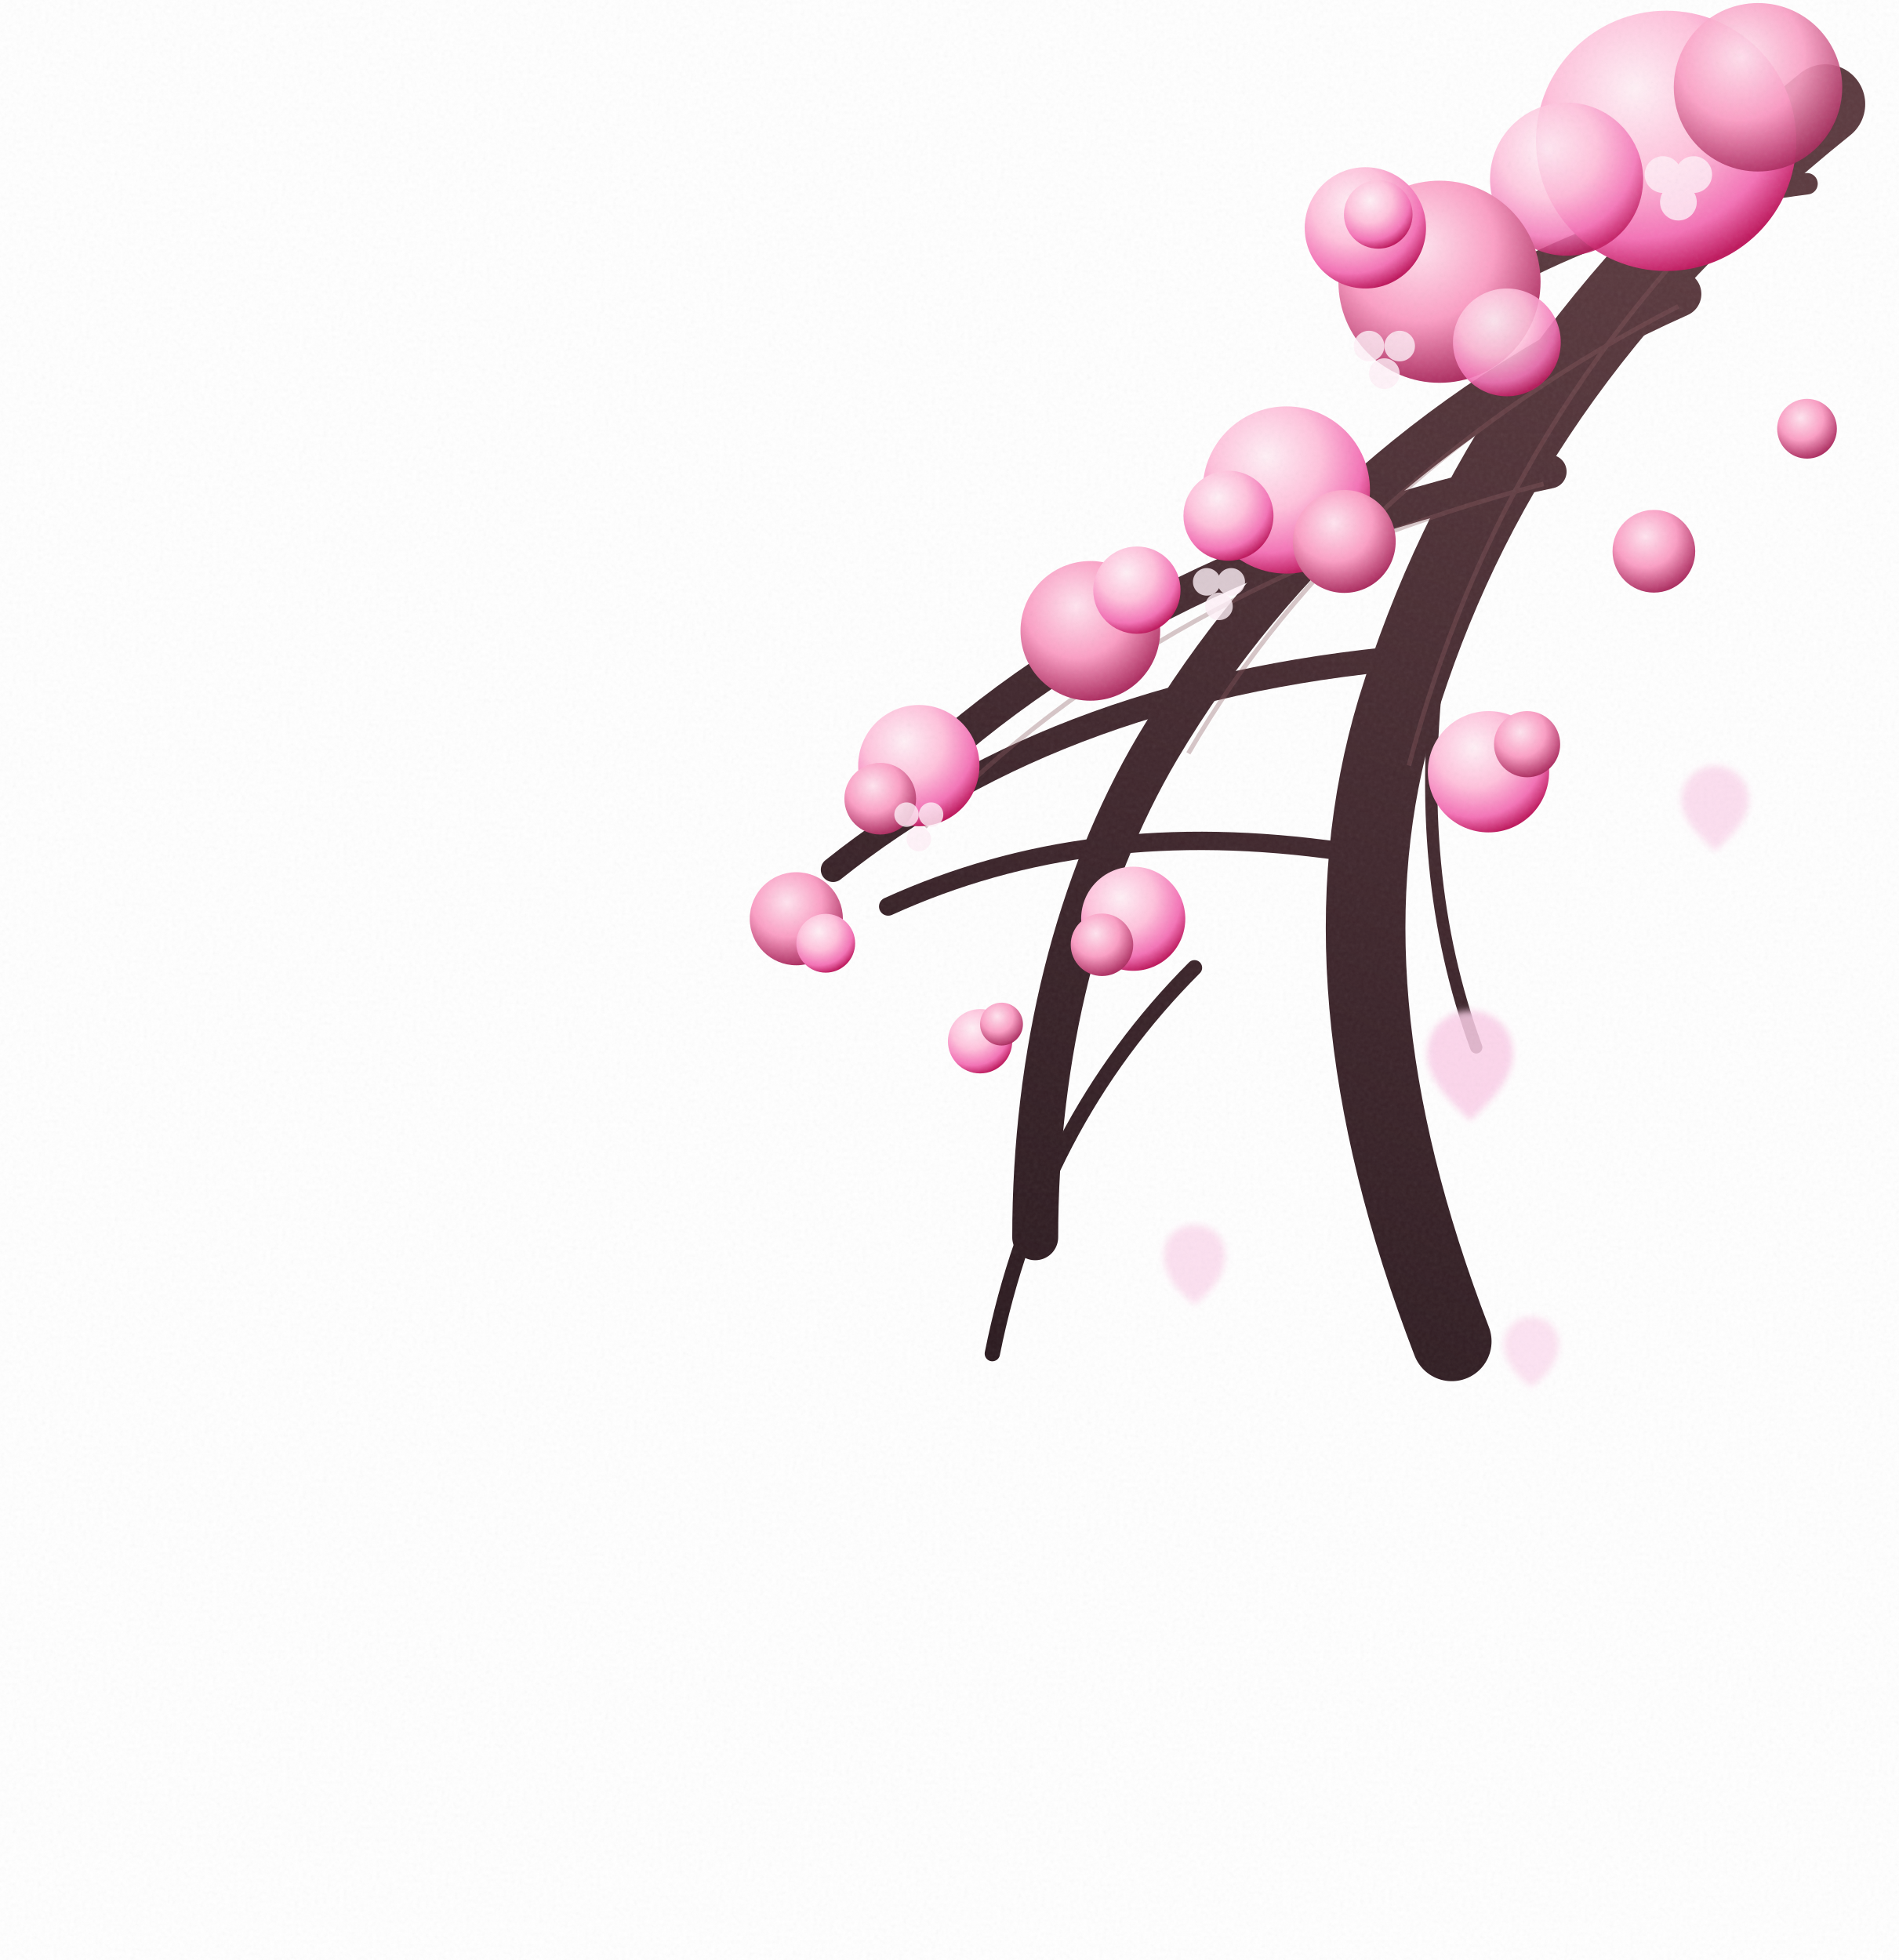
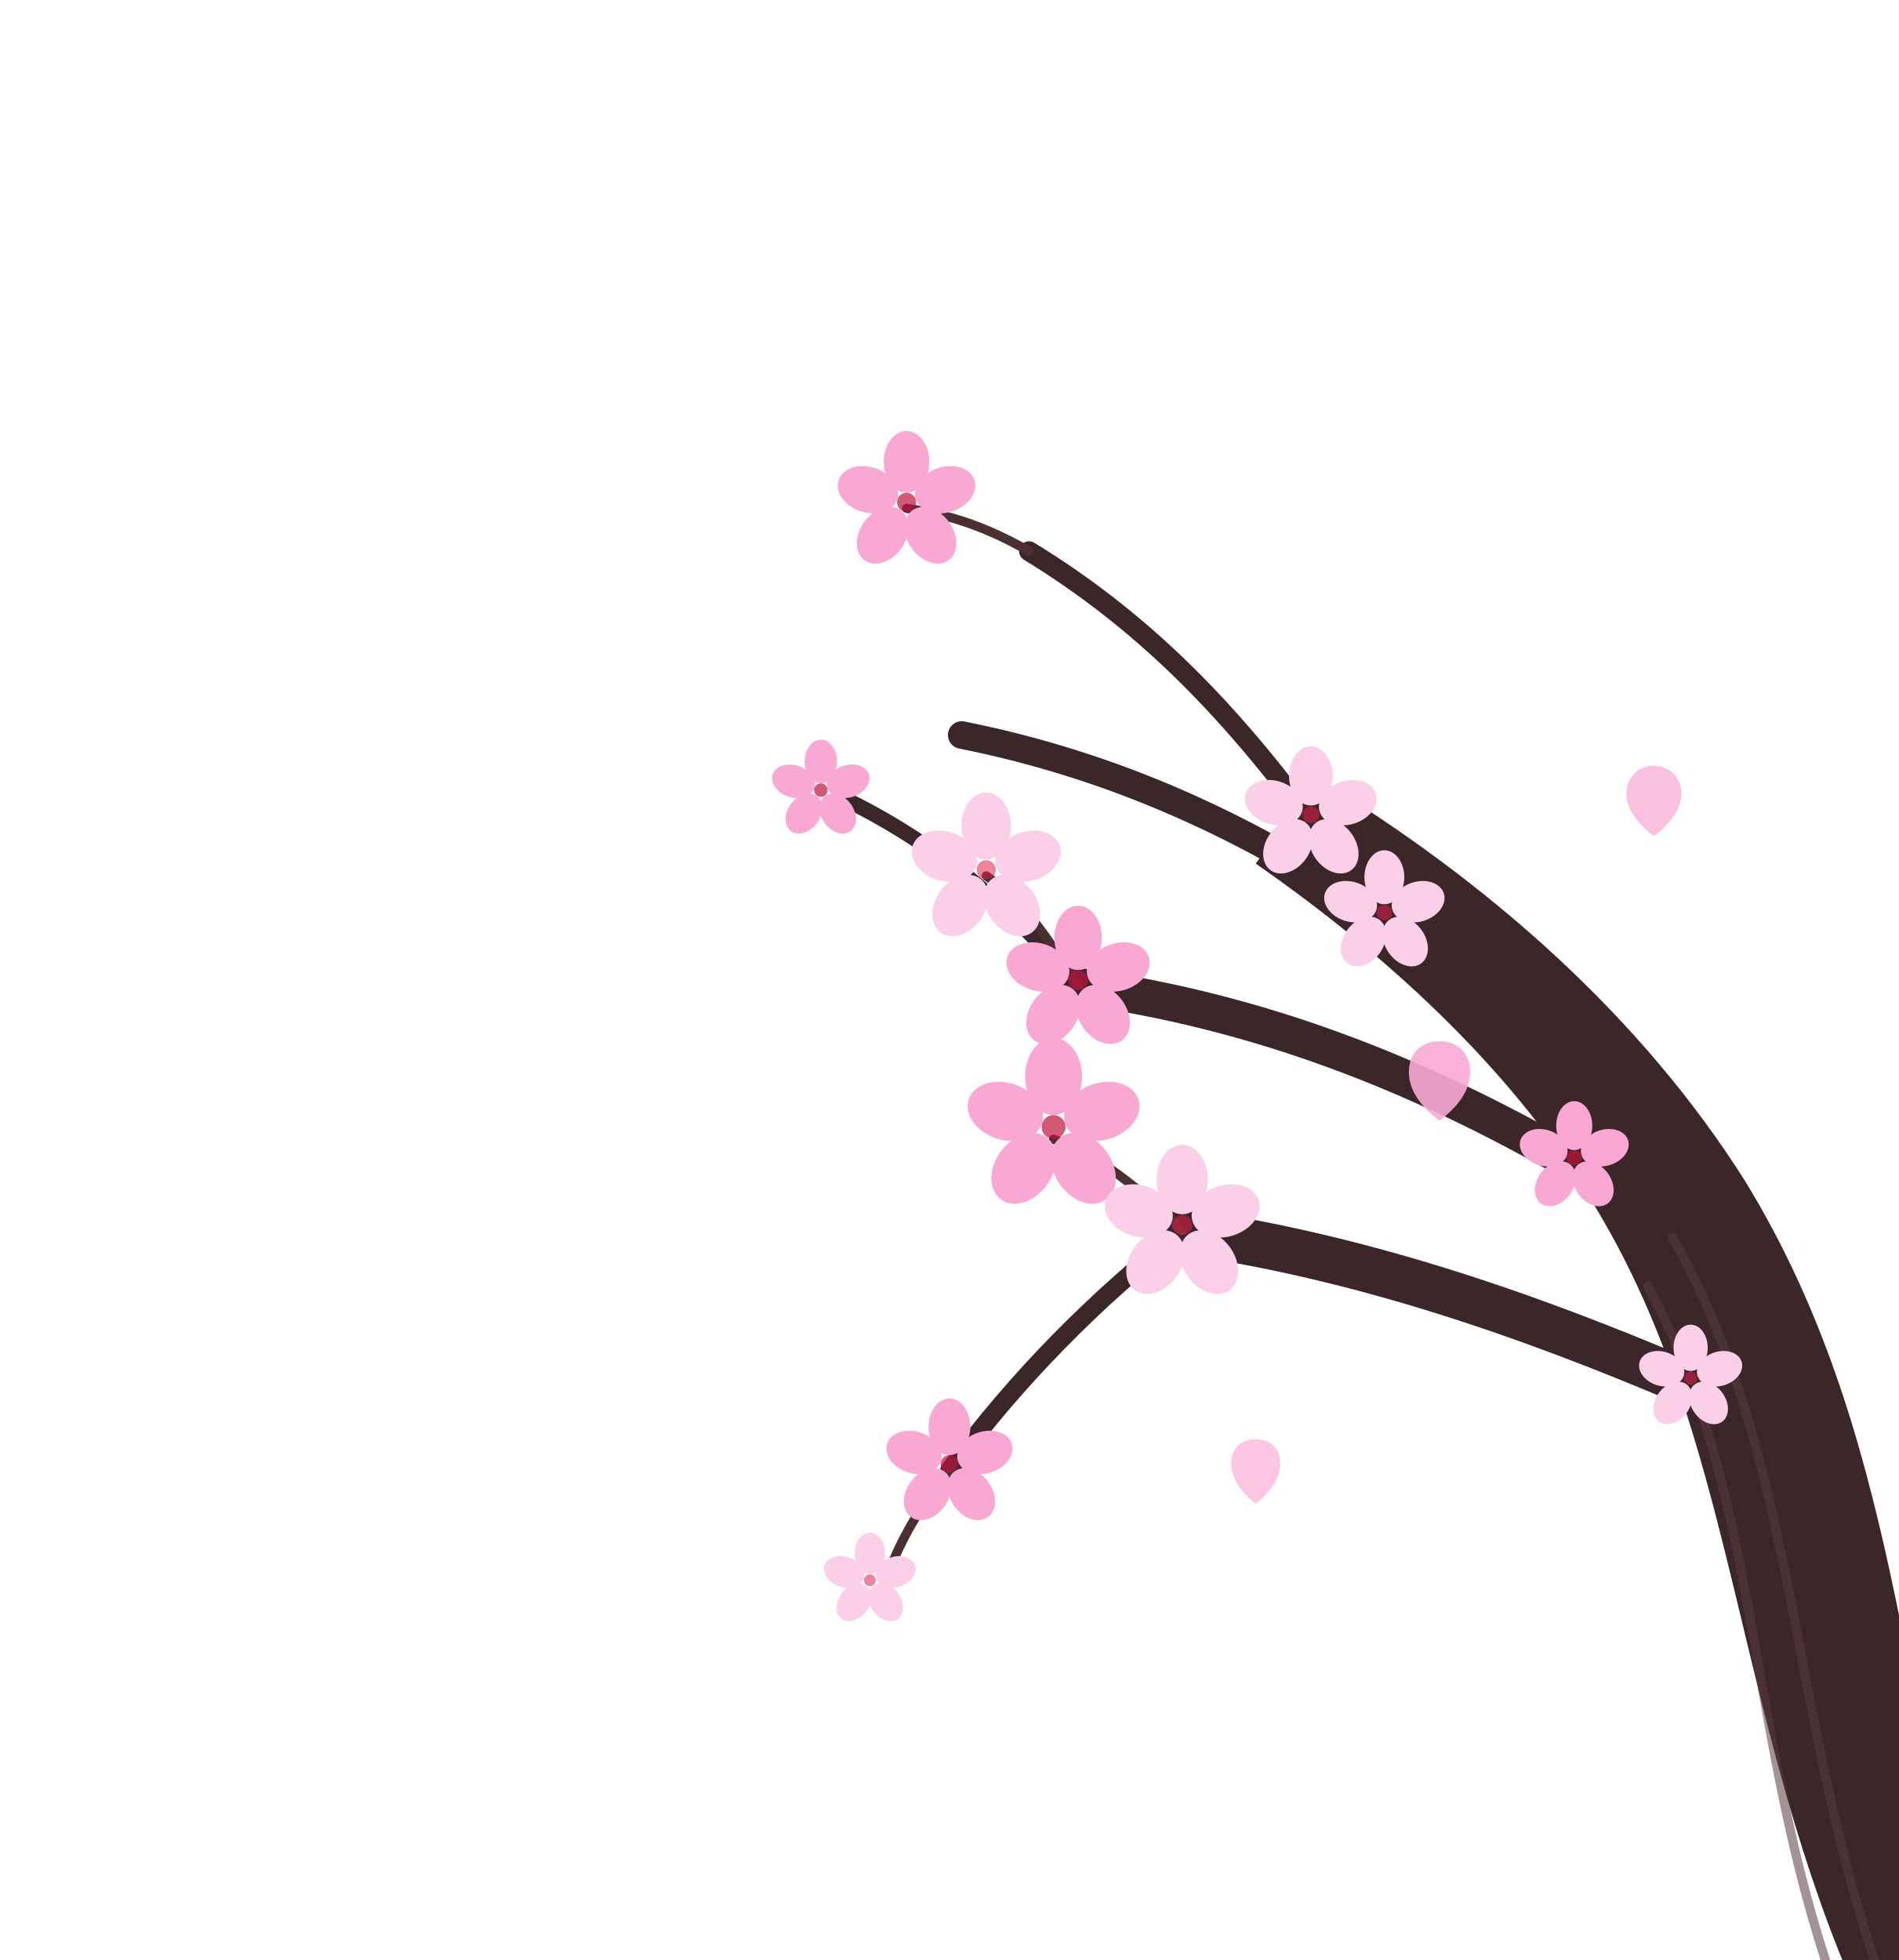
<svg xmlns="http://www.w3.org/2000/svg" viewBox="0 0 620 640" width="620" height="640">
  <defs>
-     <linearGradient id="bark" x1="480" y1="40" x2="240" y2="560" gradientUnits="userSpaceOnUse">
-       <stop stop-color="#5b3a3f" />
-       <stop offset=".45" stop-color="#3d252b" />
-       <stop offset="1" stop-color="#1c1115" />
-     </linearGradient>
-     <radialGradient id="blossom" cx="38%" cy="30%" r="72%">
-       <stop stop-color="#fff0f6" />
-       <stop offset=".45" stop-color="#ffc2dc" />
-       <stop offset=".8" stop-color="#f472b6" />
-       <stop offset="1" stop-color="#be185d" />
-     </radialGradient>
-     <radialGradient id="blossomDeep" cx="40%" cy="32%" r="75%">
-       <stop stop-color="#ffe4ef" />
-       <stop offset=".5" stop-color="#fb9ec4" />
-       <stop offset="1" stop-color="#9d174d" />
-     </radialGradient>
-     <filter id="soft" x="-20%" y="-20%" width="140%" height="140%">
-       <feGaussianBlur stdDeviation="1.1" />
-     </filter>
-     <filter id="grain" x="0" y="0" width="100%" height="100%">
-       <feTurbulence type="fractalNoise" baseFrequency=".75" numOctaves="3" seed="4" result="n" />
-       <feColorMatrix in="n" type="saturate" values="0" />
-       <feComponentTransfer>
-         <feFuncA type="linear" slope=".18" />
-       </feComponentTransfer>
-     </filter>
+     <g id="yn-bloom">
+       <g fill="#f9a8d4">
+         <ellipse cx="0" cy="-11" rx="6.2" ry="8.4" />
+         <ellipse cx="10.5" cy="-3.4" rx="6.2" ry="8.4" transform="rotate(72 10.5 -3.4)" />
+         <ellipse cx="6.5" cy="9" rx="6.2" ry="8.4" transform="rotate(144 6.5 9)" />
+         <ellipse cx="-6.5" cy="9" rx="6.2" ry="8.4" transform="rotate(216 -6.5 9)" />
+         <ellipse cx="-10.5" cy="-3.4" rx="6.2" ry="8.4" transform="rotate(288 -10.5 -3.4)" />
+       </g>
+       <circle r="2.6" fill="#be123c" opacity=".7" />
+     </g>
+     <g id="yn-bloom-pale">
+       <g fill="#fbcfe8">
+         <ellipse cx="0" cy="-11" rx="6.2" ry="8.4" />
+         <ellipse cx="10.5" cy="-3.4" rx="6.2" ry="8.4" transform="rotate(72 10.5 -3.4)" />
+         <ellipse cx="6.5" cy="9" rx="6.2" ry="8.4" transform="rotate(144 6.5 9)" />
+         <ellipse cx="-6.5" cy="9" rx="6.2" ry="8.4" transform="rotate(216 -6.5 9)" />
+         <ellipse cx="-10.5" cy="-3.4" rx="6.2" ry="8.4" transform="rotate(288 -10.5 -3.4)" />
+       </g>
+       <circle r="2.4" fill="#e11d48" opacity=".55" />
+     </g>
  </defs>
-   <g fill="none" stroke="url(#bark)" stroke-linecap="round">
-     <path d="M596 34C520 95 478 160 456 232c-18 60-12 128 18 206" stroke-width="26" />
-     <path d="M548 96c-76 34-132 84-170 148-26 44-40 100-40 160" stroke-width="15" />
-     <path d="M506 154c-96 20-168 58-220 112" stroke-width="11" />
-     <path d="M468 214c-82 6-146 30-196 70" stroke-width="8" />
-     <path d="M438 278c-56-8-104-2-148 18" stroke-width="6" />
-     <path d="M590 60c-48 6-94 24-132 52" stroke-width="7" />
-     <path d="M390 316c-34 34-56 76-66 126" stroke-width="5" />
-     <path d="M470 214c-6 48-2 90 12 128" stroke-width="4" />
+   <path d="M604 646 C 566 556 566 470 522 396 C 496 352 456 314 410 282 L 430 254 C 486 288 536 332 570 386 C 620 468 620 556 646 646 Z" fill="#3b262a" />
+   <g stroke="#5a3a3f" stroke-width="3" stroke-linecap="round" fill="none" opacity=".55">
+     <path d="M612 640 C 584 556 586 474 546 404" />
+     <path d="M596 640 C 570 560 574 486 538 420" />
  </g>
-   <g stroke="#8a5a5f" stroke-width="1.5" opacity=".35" fill="none">
-     <path d="M588 44c-70 62-108 130-128 206" />
-     <path d="M548 100c-70 36-124 84-160 146" />
-     <path d="M504 158c-84 22-152 60-202 112" />
+   <g fill="none" stroke="#3b262a" stroke-linecap="round">
+     <path d="M552 452 C 496 428 442 410 386 402" stroke-width="15" />
+     <path d="M514 380 C 462 350 410 330 352 322" stroke-width="12" />
+     <path d="M452 300 C 408 270 364 250 314 240" stroke-width="9" />
+     <path d="M428 268 C 400 230 372 202 336 180" stroke-width="6.5" />
+     <path d="M386 402 C 358 424 332 450 310 480" stroke-width="6" />
+     <path d="M352 322 C 330 296 306 276 278 262" stroke-width="5" />
+   </g>
+   <g stroke="#4a3033" stroke-width="3" stroke-linecap="round" fill="none">
+     <path d="M386 402 C 372 388 360 378 344 372" />
+     <path d="M352 322 C 342 306 334 294 322 286" />
+     <path d="M336 180 C 322 172 310 168 296 166" />
+     <path d="M310 480 C 300 492 292 506 288 520" />
  </g>
  <g>
-     <g transform="translate(544 46) scale(1.25)">
-       <circle r="34" fill="url(#blossom)" />
-       <circle cx="24" cy="-14" r="22" fill="url(#blossomDeep)" opacity=".9" />
-       <circle cx="-26" cy="10" r="20" fill="url(#blossom)" opacity=".85" />
-     </g>
-     <g transform="translate(470 92) scale(1.1)">
-       <circle r="30" fill="url(#blossomDeep)" />
-       <circle cx="-22" cy="-16" r="18" fill="url(#blossom)" />
-       <circle cx="20" cy="18" r="16" fill="url(#blossom)" opacity=".9" />
-     </g>
-     <g transform="translate(420 160) scale(1.05)">
-       <circle r="26" fill="url(#blossom)" />
-       <circle cx="18" cy="16" r="16" fill="url(#blossomDeep)" />
-       <circle cx="-18" cy="8" r="14" fill="url(#blossom)" />
-     </g>
-     <g transform="translate(356 206) scale(.95)">
-       <circle r="24" fill="url(#blossomDeep)" />
-       <circle cx="16" cy="-14" r="15" fill="url(#blossom)" />
-     </g>
-     <g transform="translate(300 250) scale(.9)">
-       <circle r="22" fill="url(#blossom)" />
-       <circle cx="-14" cy="12" r="13" fill="url(#blossomDeep)" />
-     </g>
-     <g transform="translate(260 300) scale(.8)">
-       <circle r="19" fill="url(#blossomDeep)" />
-       <circle cx="12" cy="10" r="12" fill="url(#blossom)" />
-     </g>
-     <g transform="translate(370 300) scale(.85)">
-       <circle r="20" fill="url(#blossom)" />
-       <circle cx="-12" cy="10" r="12" fill="url(#blossomDeep)" />
-     </g>
-     <g transform="translate(486 252) scale(.9)">
-       <circle r="22" fill="url(#blossom)" />
-       <circle cx="14" cy="-10" r="12" fill="url(#blossomDeep)" />
-     </g>
-     <g transform="translate(540 180) scale(.75)">
-       <circle r="18" fill="url(#blossomDeep)" />
-     </g>
-     <g transform="translate(450 70) scale(.7)">
-       <circle r="16" fill="url(#blossom)" />
-     </g>
-     <g transform="translate(320 340) scale(.7)">
-       <circle r="15" fill="url(#blossom)" />
-       <circle cx="10" cy="-8" r="10" fill="url(#blossomDeep)" />
-     </g>
-     <g transform="translate(590 140) scale(.65)">
-       <circle r="15" fill="url(#blossomDeep)" />
-     </g>
+     <use href="#yn-bloom" transform="translate(344 368) scale(1.5)" />
+     <use href="#yn-bloom-pale" transform="translate(322 284) scale(1.3)" />
+     <use href="#yn-bloom" transform="translate(296 164) scale(1.2)" />
+     <use href="#yn-bloom-pale" transform="translate(386 400) scale(1.35)" />
+     <use href="#yn-bloom" transform="translate(352 320) scale(1.25)" />
+     <use href="#yn-bloom-pale" transform="translate(428 266) scale(1.15)" />
+     <use href="#yn-bloom" transform="translate(310 478) scale(1.1)" />
+     <use href="#yn-bloom-pale" transform="translate(452 298) scale(1.05)" />
+     <use href="#yn-bloom" transform="translate(514 378) scale(.95)" />
+     <use href="#yn-bloom-pale" transform="translate(552 450) scale(.9)" />
+     <use href="#yn-bloom" transform="translate(268 258) scale(.85)" />
+     <use href="#yn-bloom-pale" transform="translate(284 516) scale(.8)" />
  </g>
-   <g fill="#fff0f7" opacity=".8">
-     <g transform="translate(548 62)">
-       <circle cx="-5" cy="-5" r="6" />
-       <circle cx="5" cy="-5" r="6" />
-       <circle cx="0" cy="4" r="6" />
-     </g>
-     <g transform="translate(452 118)">
-       <circle cx="-5" cy="-5" r="5" />
-       <circle cx="5" cy="-5" r="5" />
-       <circle cx="0" cy="4" r="5" />
-     </g>
-     <g transform="translate(398 194)">
-       <circle cx="-4" cy="-4" r="4.5" />
-       <circle cx="4" cy="-4" r="4.5" />
-       <circle cx="0" cy="4" r="4.5" />
-     </g>
-     <g transform="translate(300 270)">
-       <circle cx="-4" cy="-4" r="4" />
-       <circle cx="4" cy="-4" r="4" />
-       <circle cx="0" cy="4" r="4" />
-     </g>
+   <g fill="#f9a8d4" opacity=".9">
+     <path d="M470 340c6 0 10 4 10 10 0 7-5 12-10 16-5-4-10-9-10-16 0-6 4-10 10-10Z" />
+     <path d="M540 250c5 0 9 4 9 9 0 6-5 11-9 14-4-3-9-8-9-14 0-5 4-9 9-9Z" opacity=".8" />
+     <path d="M410 470c5 0 8 3 8 8 0 5-4 10-8 13-4-3-8-8-8-13 0-5 3-8 8-8Z" opacity=".75" />
  </g>
-   <g fill="#fbcfe8" opacity=".85" filter="url(#soft)">
-     <path d="M480 330c8 0 14 6 14 14 0 9-8 16-14 22-6-6-14-13-14-22 0-8 6-14 14-14Z" />
-     <path d="M560 250c6 0 11 5 11 11 0 7-6 12-11 17-5-5-11-10-11-17 0-6 5-11 11-11Z" opacity=".8" />
-     <path d="M390 400c6 0 10 4 10 10 0 7-5 12-10 16-5-4-10-9-10-16 0-6 4-10 10-10Z" opacity=".75" />
-     <path d="M500 430c5 0 9 4 9 9 0 6-5 11-9 14-4-3-9-8-9-14 0-5 4-9 9-9Z" opacity=".7" />
-   </g>
-   <rect width="620" height="640" filter="url(#grain)" opacity=".4" />
</svg>
